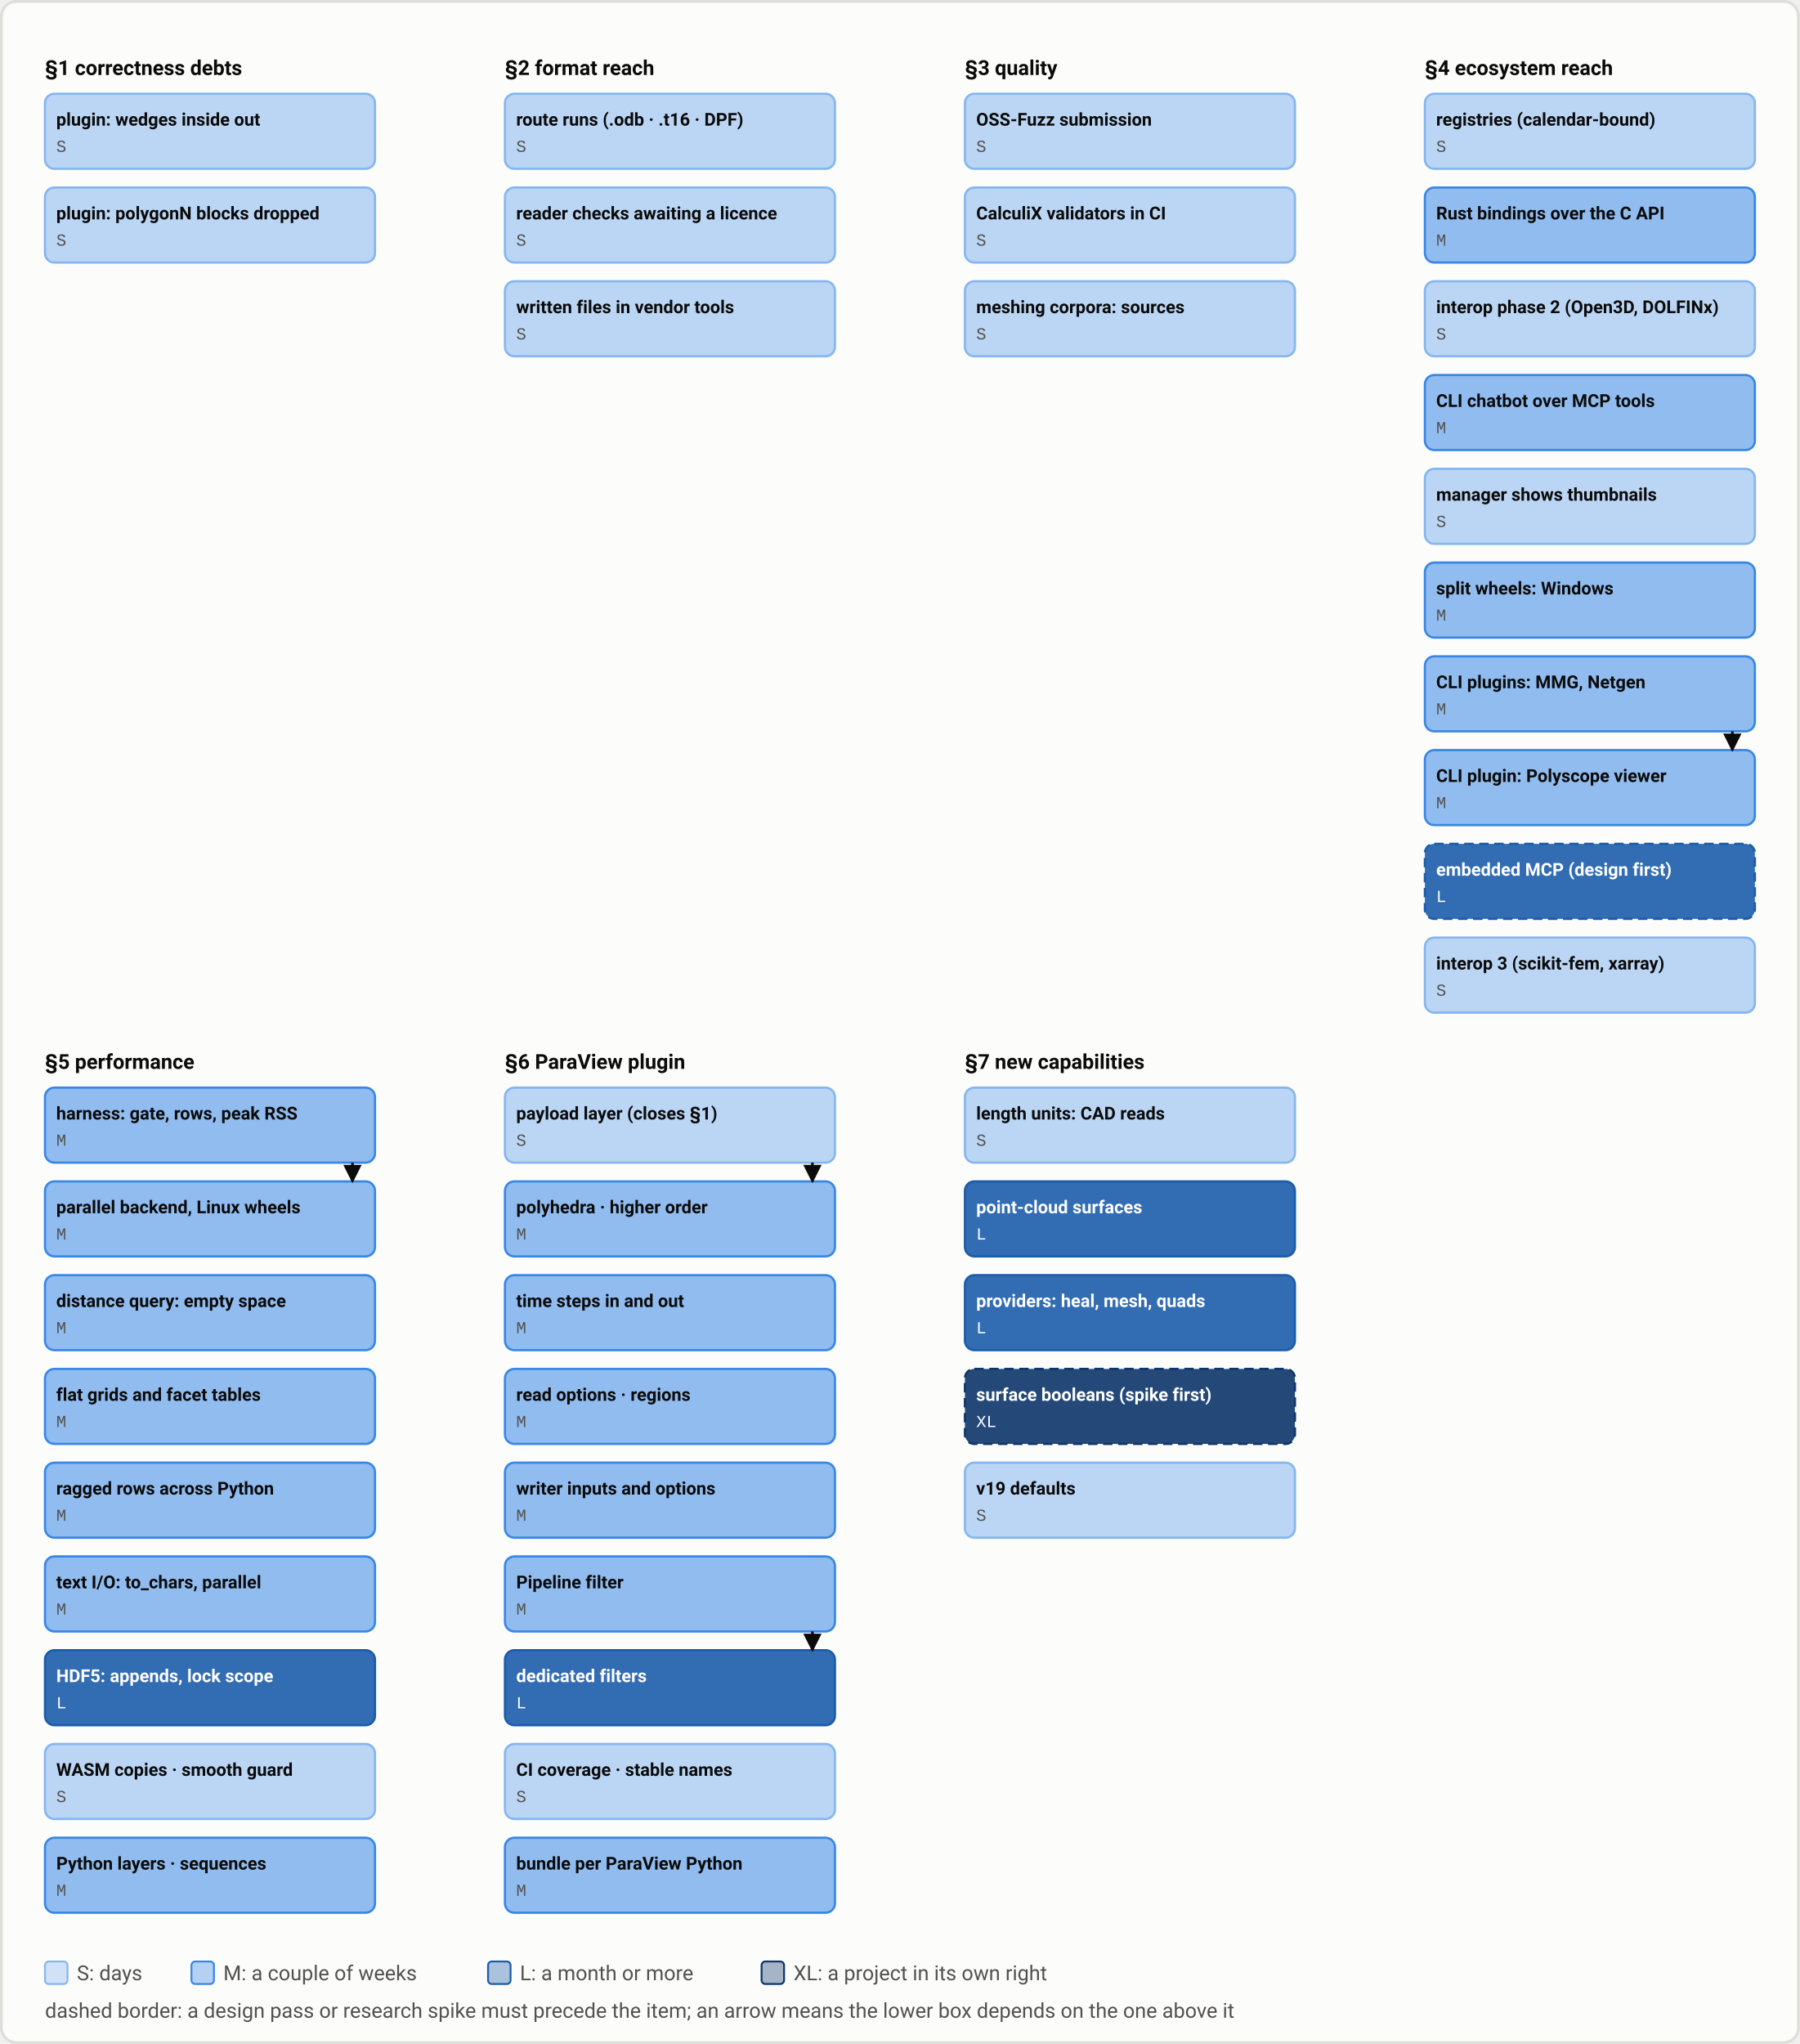
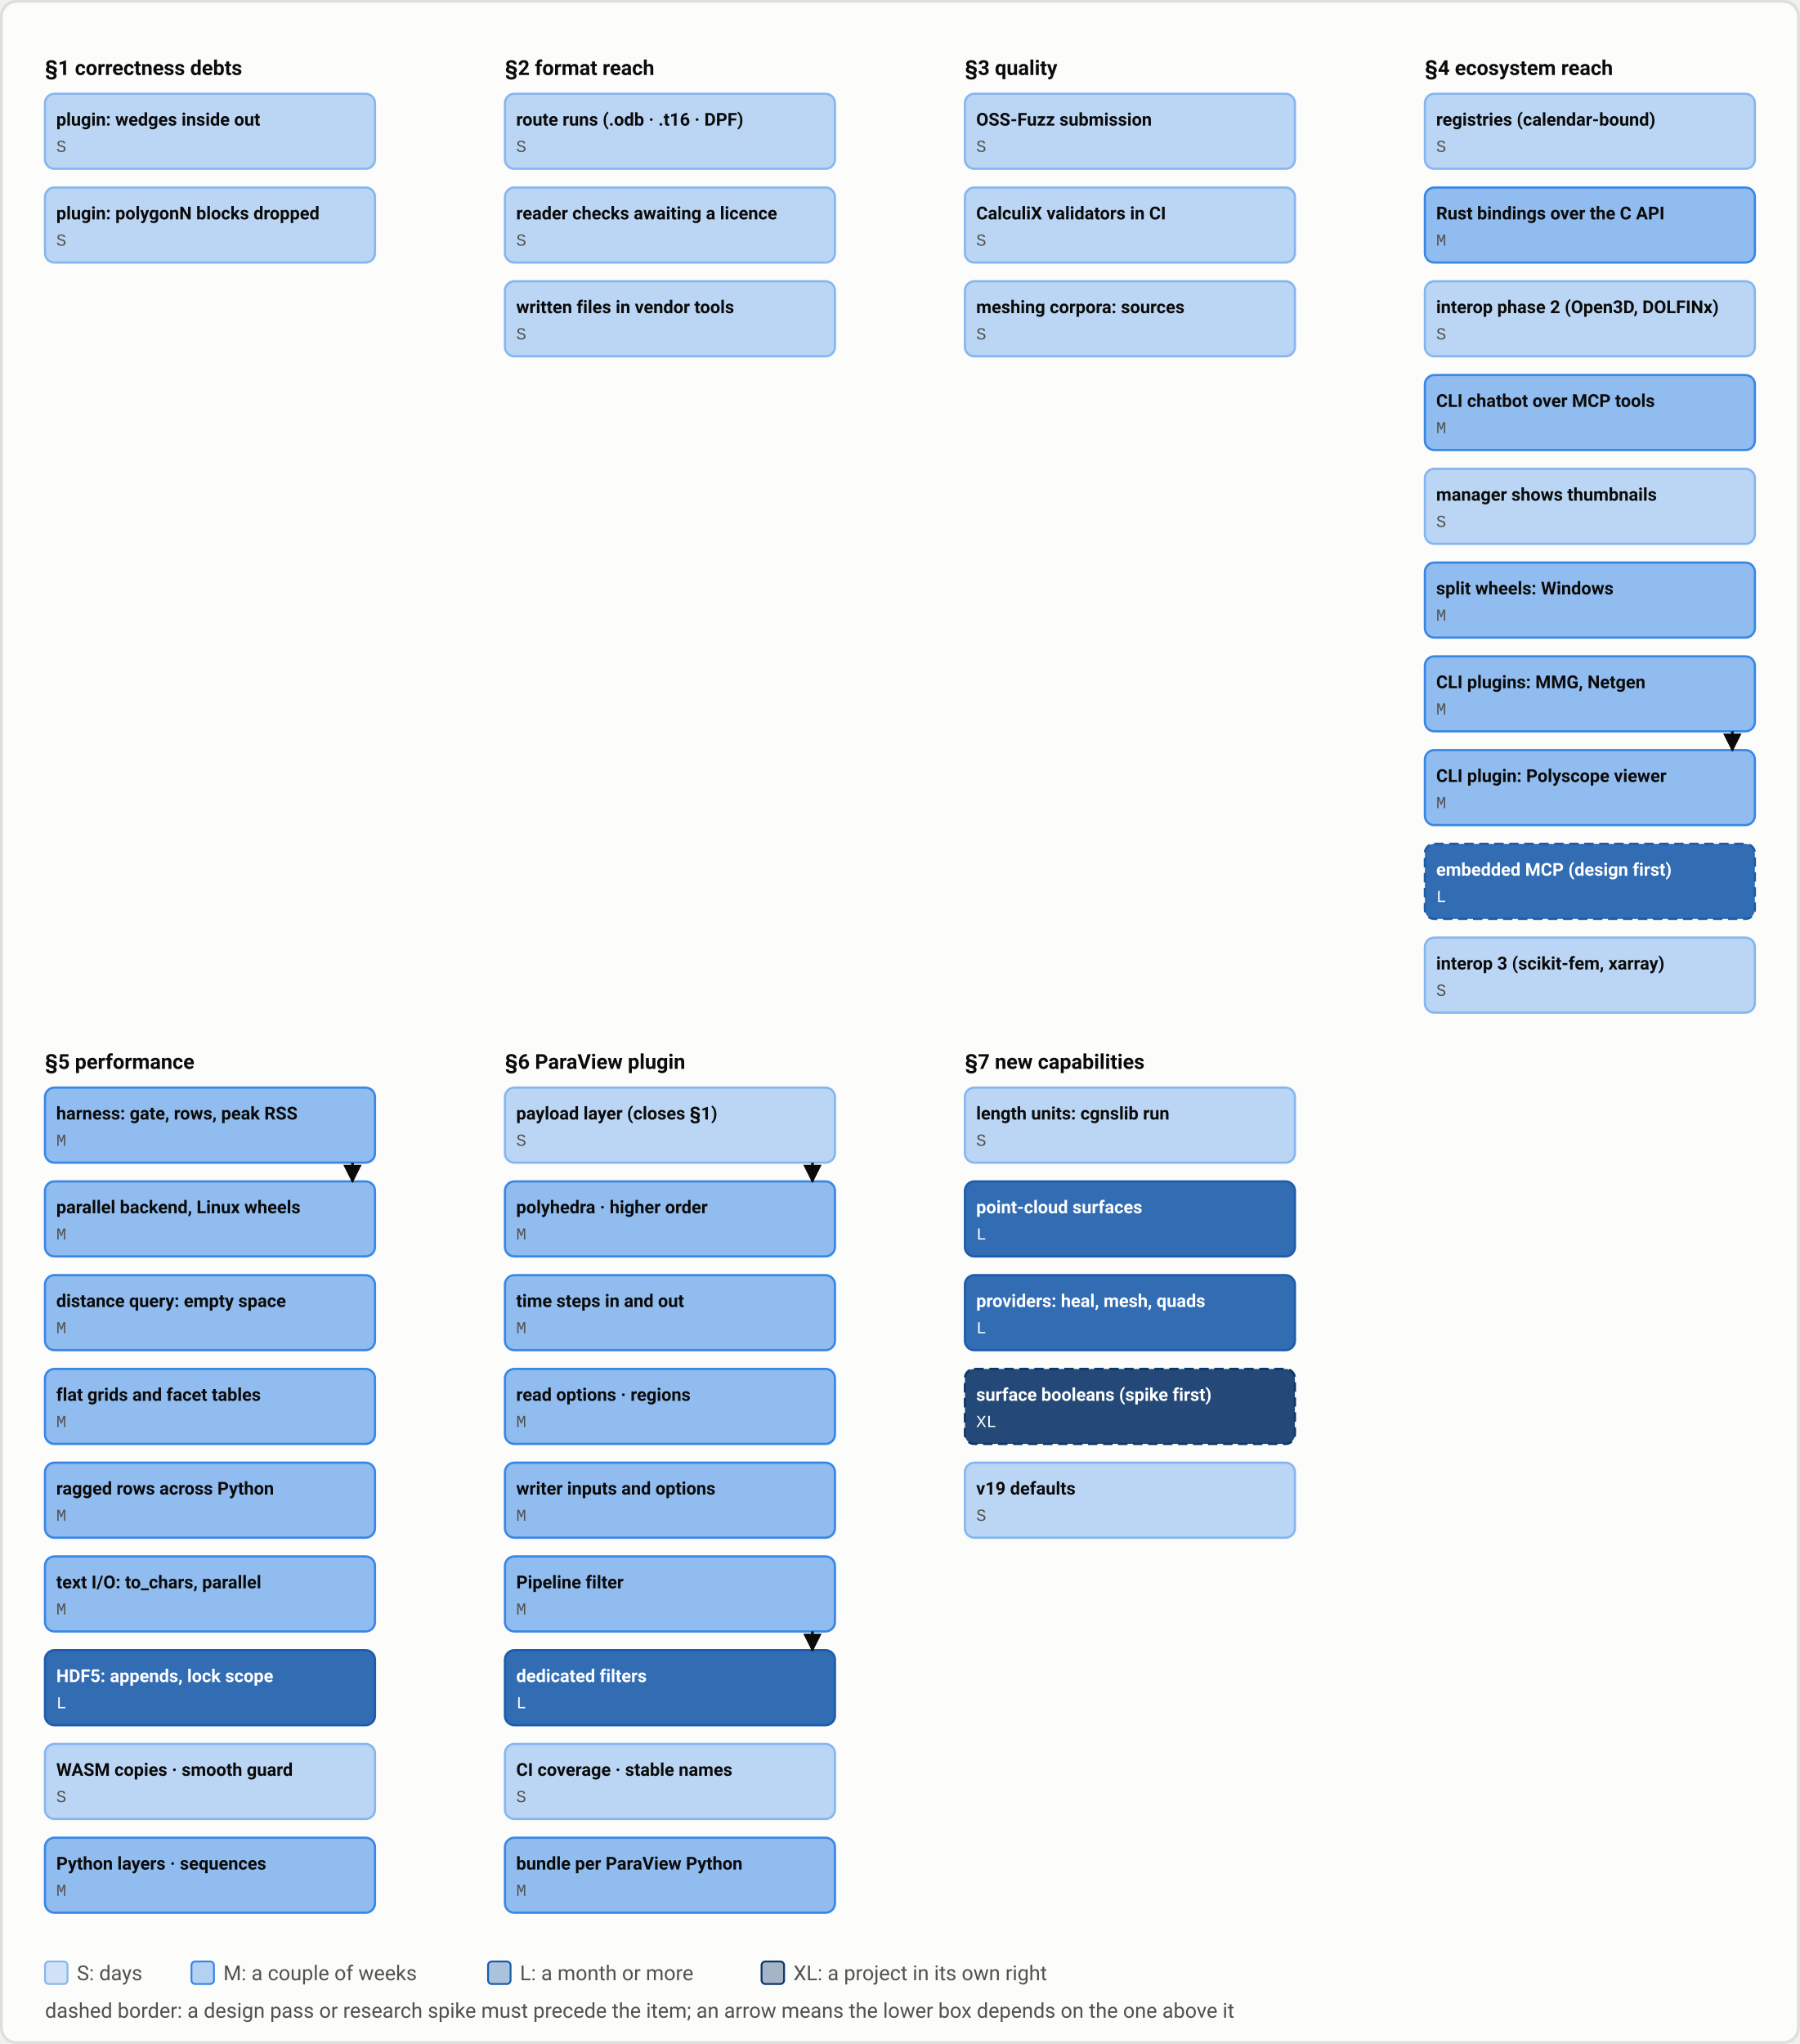
<svg xmlns="http://www.w3.org/2000/svg" viewBox="0 0 960 1090" width="960" height="1090" font-family="system-ui, -apple-system, 'Segoe UI', Roboto, sans-serif" role="img" aria-label="The roadmap at a glance: open items by section, in recommended order, shaded by effort">
  <defs>
    <marker id="arrow-0b0b0b" viewBox="0 0 10 10" refX="9" refY="5" markerWidth="7" markerHeight="7" orient="auto-start-reverse">
      <path d="M 0 0 L 10 5 L 0 10 z" fill="#0b0b0b" />
    </marker>
  </defs>
  <rect x="0.75" y="0.75" width="958.5" height="1088.5" rx="8" fill="#fcfcfb" stroke="#dededa" stroke-width="1.5" />
  <text x="24" y="40" font-family="system-ui, -apple-system, 'Segoe UI', Roboto, sans-serif" font-size="11" font-weight="700" fill="#0b0b0b">§1 correctness debts</text>
  <rect x="24" y="50" width="176" height="40" rx="5" fill="#86b6ef" fill-opacity="0.55" stroke="#86b6ef" stroke-width="1.2" />
  <text x="30" y="67" font-family="system-ui, -apple-system, 'Segoe UI', Roboto, sans-serif" font-size="9.5" font-weight="600" fill="#0b0b0b">plugin: wedges inside out</text>
  <text x="30" y="81" font-family="ui-monospace, SFMono-Regular, Menlo, Consolas, 'Liberation Mono', monospace" font-size="9" fill="#52514e">S</text>
  <rect x="24" y="100" width="176" height="40" rx="5" fill="#86b6ef" fill-opacity="0.55" stroke="#86b6ef" stroke-width="1.2" />
  <text x="30" y="117" font-family="system-ui, -apple-system, 'Segoe UI', Roboto, sans-serif" font-size="9.5" font-weight="600" fill="#0b0b0b">plugin: polygonN blocks dropped</text>
  <text x="30" y="131" font-family="ui-monospace, SFMono-Regular, Menlo, Consolas, 'Liberation Mono', monospace" font-size="9" fill="#52514e">S</text>
  <text x="269.33" y="40" font-family="system-ui, -apple-system, 'Segoe UI', Roboto, sans-serif" font-size="11" font-weight="700" fill="#0b0b0b">§2 format reach</text>
  <rect x="269.33" y="50" width="176" height="40" rx="5" fill="#86b6ef" fill-opacity="0.55" stroke="#86b6ef" stroke-width="1.2" />
  <text x="275.33" y="67" font-family="system-ui, -apple-system, 'Segoe UI', Roboto, sans-serif" font-size="9.5" font-weight="600" fill="#0b0b0b">route runs (.odb · .t16 · DPF)</text>
  <text x="275.33" y="81" font-family="ui-monospace, SFMono-Regular, Menlo, Consolas, 'Liberation Mono', monospace" font-size="9" fill="#52514e">S</text>
  <rect x="269.33" y="100" width="176" height="40" rx="5" fill="#86b6ef" fill-opacity="0.55" stroke="#86b6ef" stroke-width="1.2" />
  <text x="275.33" y="117" font-family="system-ui, -apple-system, 'Segoe UI', Roboto, sans-serif" font-size="9.5" font-weight="600" fill="#0b0b0b">reader checks awaiting a licence</text>
  <text x="275.33" y="131" font-family="ui-monospace, SFMono-Regular, Menlo, Consolas, 'Liberation Mono', monospace" font-size="9" fill="#52514e">S</text>
  <rect x="269.33" y="150" width="176" height="40" rx="5" fill="#86b6ef" fill-opacity="0.55" stroke="#86b6ef" stroke-width="1.2" />
  <text x="275.33" y="167" font-family="system-ui, -apple-system, 'Segoe UI', Roboto, sans-serif" font-size="9.5" font-weight="600" fill="#0b0b0b">written files in vendor tools</text>
  <text x="275.33" y="181" font-family="ui-monospace, SFMono-Regular, Menlo, Consolas, 'Liberation Mono', monospace" font-size="9" fill="#52514e">S</text>
  <text x="514.67" y="40" font-family="system-ui, -apple-system, 'Segoe UI', Roboto, sans-serif" font-size="11" font-weight="700" fill="#0b0b0b">§3 quality</text>
  <rect x="514.67" y="50" width="176" height="40" rx="5" fill="#86b6ef" fill-opacity="0.55" stroke="#86b6ef" stroke-width="1.2" />
  <text x="520.67" y="67" font-family="system-ui, -apple-system, 'Segoe UI', Roboto, sans-serif" font-size="9.5" font-weight="600" fill="#0b0b0b">OSS-Fuzz submission</text>
  <text x="520.67" y="81" font-family="ui-monospace, SFMono-Regular, Menlo, Consolas, 'Liberation Mono', monospace" font-size="9" fill="#52514e">S</text>
  <rect x="514.67" y="100" width="176" height="40" rx="5" fill="#86b6ef" fill-opacity="0.55" stroke="#86b6ef" stroke-width="1.2" />
  <text x="520.67" y="117" font-family="system-ui, -apple-system, 'Segoe UI', Roboto, sans-serif" font-size="9.5" font-weight="600" fill="#0b0b0b">CalculiX validators in CI</text>
  <text x="520.67" y="131" font-family="ui-monospace, SFMono-Regular, Menlo, Consolas, 'Liberation Mono', monospace" font-size="9" fill="#52514e">S</text>
  <rect x="514.67" y="150" width="176" height="40" rx="5" fill="#86b6ef" fill-opacity="0.55" stroke="#86b6ef" stroke-width="1.2" />
  <text x="520.67" y="167" font-family="system-ui, -apple-system, 'Segoe UI', Roboto, sans-serif" font-size="9.5" font-weight="600" fill="#0b0b0b">meshing corpora: sources</text>
  <text x="520.67" y="181" font-family="ui-monospace, SFMono-Regular, Menlo, Consolas, 'Liberation Mono', monospace" font-size="9" fill="#52514e">S</text>
  <text x="760" y="40" font-family="system-ui, -apple-system, 'Segoe UI', Roboto, sans-serif" font-size="11" font-weight="700" fill="#0b0b0b">§4 ecosystem reach</text>
  <rect x="760" y="50" width="176" height="40" rx="5" fill="#86b6ef" fill-opacity="0.55" stroke="#86b6ef" stroke-width="1.2" />
  <text x="766" y="67" font-family="system-ui, -apple-system, 'Segoe UI', Roboto, sans-serif" font-size="9.5" font-weight="600" fill="#0b0b0b">registries (calendar-bound)</text>
  <text x="766" y="81" font-family="ui-monospace, SFMono-Regular, Menlo, Consolas, 'Liberation Mono', monospace" font-size="9" fill="#52514e">S</text>
  <rect x="760" y="100" width="176" height="40" rx="5" fill="#3987e5" fill-opacity="0.55" stroke="#3987e5" stroke-width="1.2" />
  <text x="766" y="117" font-family="system-ui, -apple-system, 'Segoe UI', Roboto, sans-serif" font-size="9.5" font-weight="600" fill="#0b0b0b">Rust bindings over the C API</text>
  <text x="766" y="131" font-family="ui-monospace, SFMono-Regular, Menlo, Consolas, 'Liberation Mono', monospace" font-size="9" fill="#52514e">M</text>
  <rect x="760" y="150" width="176" height="40" rx="5" fill="#86b6ef" fill-opacity="0.55" stroke="#86b6ef" stroke-width="1.2" />
  <text x="766" y="167" font-family="system-ui, -apple-system, 'Segoe UI', Roboto, sans-serif" font-size="9.5" font-weight="600" fill="#0b0b0b">interop phase 2 (Open3D, DOLFINx)</text>
  <text x="766" y="181" font-family="ui-monospace, SFMono-Regular, Menlo, Consolas, 'Liberation Mono', monospace" font-size="9" fill="#52514e">S</text>
  <rect x="760" y="200" width="176" height="40" rx="5" fill="#3987e5" fill-opacity="0.55" stroke="#3987e5" stroke-width="1.2" />
  <text x="766" y="217" font-family="system-ui, -apple-system, 'Segoe UI', Roboto, sans-serif" font-size="9.5" font-weight="600" fill="#0b0b0b">CLI chatbot over MCP tools</text>
  <text x="766" y="231" font-family="ui-monospace, SFMono-Regular, Menlo, Consolas, 'Liberation Mono', monospace" font-size="9" fill="#52514e">M</text>
  <rect x="760" y="250" width="176" height="40" rx="5" fill="#86b6ef" fill-opacity="0.55" stroke="#86b6ef" stroke-width="1.2" />
  <text x="766" y="267" font-family="system-ui, -apple-system, 'Segoe UI', Roboto, sans-serif" font-size="9.5" font-weight="600" fill="#0b0b0b">manager shows thumbnails</text>
  <text x="766" y="281" font-family="ui-monospace, SFMono-Regular, Menlo, Consolas, 'Liberation Mono', monospace" font-size="9" fill="#52514e">S</text>
  <rect x="760" y="300" width="176" height="40" rx="5" fill="#3987e5" fill-opacity="0.55" stroke="#3987e5" stroke-width="1.2" />
  <text x="766" y="317" font-family="system-ui, -apple-system, 'Segoe UI', Roboto, sans-serif" font-size="9.5" font-weight="600" fill="#0b0b0b">split wheels: Windows</text>
  <text x="766" y="331" font-family="ui-monospace, SFMono-Regular, Menlo, Consolas, 'Liberation Mono', monospace" font-size="9" fill="#52514e">M</text>
  <rect x="760" y="350" width="176" height="40" rx="5" fill="#3987e5" fill-opacity="0.55" stroke="#3987e5" stroke-width="1.2" />
  <text x="766" y="367" font-family="system-ui, -apple-system, 'Segoe UI', Roboto, sans-serif" font-size="9.5" font-weight="600" fill="#0b0b0b">CLI plugins: MMG, Netgen</text>
  <text x="766" y="381" font-family="ui-monospace, SFMono-Regular, Menlo, Consolas, 'Liberation Mono', monospace" font-size="9" fill="#52514e">M</text>
  <rect x="760" y="400" width="176" height="40" rx="5" fill="#3987e5" fill-opacity="0.55" stroke="#3987e5" stroke-width="1.2" />
  <text x="766" y="417" font-family="system-ui, -apple-system, 'Segoe UI', Roboto, sans-serif" font-size="9.5" font-weight="600" fill="#0b0b0b">CLI plugin: Polyscope viewer</text>
  <text x="766" y="431" font-family="ui-monospace, SFMono-Regular, Menlo, Consolas, 'Liberation Mono', monospace" font-size="9" fill="#52514e">M</text>
  <rect x="760" y="450" width="176" height="40" rx="5" fill="#1c5cab" fill-opacity="0.9" stroke="#1c5cab" stroke-width="1.2" stroke-dasharray="5 3" />
  <text x="766" y="467" font-family="system-ui, -apple-system, 'Segoe UI', Roboto, sans-serif" font-size="9.5" font-weight="600" fill="#ffffff">embedded MCP (design first)</text>
  <text x="766" y="481" font-family="ui-monospace, SFMono-Regular, Menlo, Consolas, 'Liberation Mono', monospace" font-size="9" fill="#ffffff">L</text>
  <rect x="760" y="500" width="176" height="40" rx="5" fill="#86b6ef" fill-opacity="0.55" stroke="#86b6ef" stroke-width="1.2" />
  <text x="766" y="517" font-family="system-ui, -apple-system, 'Segoe UI', Roboto, sans-serif" font-size="9.5" font-weight="600" fill="#0b0b0b">interop 3 (scikit-fem, xarray)</text>
  <text x="766" y="531" font-family="ui-monospace, SFMono-Regular, Menlo, Consolas, 'Liberation Mono', monospace" font-size="9" fill="#52514e">S</text>
  <line x1="924" y1="390" x2="924" y2="400" stroke="#0b0b0b" stroke-width="1.4" marker-end="url(#arrow-0b0b0b)" />
  <text x="24" y="570" font-family="system-ui, -apple-system, 'Segoe UI', Roboto, sans-serif" font-size="11" font-weight="700" fill="#0b0b0b">§5 performance</text>
  <rect x="24" y="580" width="176" height="40" rx="5" fill="#3987e5" fill-opacity="0.55" stroke="#3987e5" stroke-width="1.2" />
  <text x="30" y="597" font-family="system-ui, -apple-system, 'Segoe UI', Roboto, sans-serif" font-size="9.5" font-weight="600" fill="#0b0b0b">harness: gate, rows, peak RSS</text>
  <text x="30" y="611" font-family="ui-monospace, SFMono-Regular, Menlo, Consolas, 'Liberation Mono', monospace" font-size="9" fill="#52514e">M</text>
  <rect x="24" y="630" width="176" height="40" rx="5" fill="#3987e5" fill-opacity="0.55" stroke="#3987e5" stroke-width="1.2" />
  <text x="30" y="647" font-family="system-ui, -apple-system, 'Segoe UI', Roboto, sans-serif" font-size="9.5" font-weight="600" fill="#0b0b0b">parallel backend, Linux wheels</text>
  <text x="30" y="661" font-family="ui-monospace, SFMono-Regular, Menlo, Consolas, 'Liberation Mono', monospace" font-size="9" fill="#52514e">M</text>
  <rect x="24" y="680" width="176" height="40" rx="5" fill="#3987e5" fill-opacity="0.55" stroke="#3987e5" stroke-width="1.2" />
  <text x="30" y="697" font-family="system-ui, -apple-system, 'Segoe UI', Roboto, sans-serif" font-size="9.5" font-weight="600" fill="#0b0b0b">distance query: empty space</text>
  <text x="30" y="711" font-family="ui-monospace, SFMono-Regular, Menlo, Consolas, 'Liberation Mono', monospace" font-size="9" fill="#52514e">M</text>
  <rect x="24" y="730" width="176" height="40" rx="5" fill="#3987e5" fill-opacity="0.55" stroke="#3987e5" stroke-width="1.2" />
  <text x="30" y="747" font-family="system-ui, -apple-system, 'Segoe UI', Roboto, sans-serif" font-size="9.5" font-weight="600" fill="#0b0b0b">flat grids and facet tables</text>
  <text x="30" y="761" font-family="ui-monospace, SFMono-Regular, Menlo, Consolas, 'Liberation Mono', monospace" font-size="9" fill="#52514e">M</text>
  <rect x="24" y="780" width="176" height="40" rx="5" fill="#3987e5" fill-opacity="0.55" stroke="#3987e5" stroke-width="1.2" />
  <text x="30" y="797" font-family="system-ui, -apple-system, 'Segoe UI', Roboto, sans-serif" font-size="9.5" font-weight="600" fill="#0b0b0b">ragged rows across Python</text>
  <text x="30" y="811" font-family="ui-monospace, SFMono-Regular, Menlo, Consolas, 'Liberation Mono', monospace" font-size="9" fill="#52514e">M</text>
  <rect x="24" y="830" width="176" height="40" rx="5" fill="#3987e5" fill-opacity="0.55" stroke="#3987e5" stroke-width="1.2" />
  <text x="30" y="847" font-family="system-ui, -apple-system, 'Segoe UI', Roboto, sans-serif" font-size="9.5" font-weight="600" fill="#0b0b0b">text I/O: to_chars, parallel</text>
  <text x="30" y="861" font-family="ui-monospace, SFMono-Regular, Menlo, Consolas, 'Liberation Mono', monospace" font-size="9" fill="#52514e">M</text>
  <rect x="24" y="880" width="176" height="40" rx="5" fill="#1c5cab" fill-opacity="0.9" stroke="#1c5cab" stroke-width="1.2" />
  <text x="30" y="897" font-family="system-ui, -apple-system, 'Segoe UI', Roboto, sans-serif" font-size="9.5" font-weight="600" fill="#ffffff">HDF5: appends, lock scope</text>
  <text x="30" y="911" font-family="ui-monospace, SFMono-Regular, Menlo, Consolas, 'Liberation Mono', monospace" font-size="9" fill="#ffffff">L</text>
  <rect x="24" y="930" width="176" height="40" rx="5" fill="#86b6ef" fill-opacity="0.55" stroke="#86b6ef" stroke-width="1.2" />
  <text x="30" y="947" font-family="system-ui, -apple-system, 'Segoe UI', Roboto, sans-serif" font-size="9.5" font-weight="600" fill="#0b0b0b">WASM copies · smooth guard</text>
  <text x="30" y="961" font-family="ui-monospace, SFMono-Regular, Menlo, Consolas, 'Liberation Mono', monospace" font-size="9" fill="#52514e">S</text>
  <rect x="24" y="980" width="176" height="40" rx="5" fill="#3987e5" fill-opacity="0.55" stroke="#3987e5" stroke-width="1.2" />
  <text x="30" y="997" font-family="system-ui, -apple-system, 'Segoe UI', Roboto, sans-serif" font-size="9.5" font-weight="600" fill="#0b0b0b">Python layers · sequences</text>
  <text x="30" y="1011" font-family="ui-monospace, SFMono-Regular, Menlo, Consolas, 'Liberation Mono', monospace" font-size="9" fill="#52514e">M</text>
  <line x1="188" y1="620" x2="188" y2="630" stroke="#0b0b0b" stroke-width="1.4" marker-end="url(#arrow-0b0b0b)" />
  <text x="269.33" y="570" font-family="system-ui, -apple-system, 'Segoe UI', Roboto, sans-serif" font-size="11" font-weight="700" fill="#0b0b0b">§6 ParaView plugin</text>
  <rect x="269.33" y="580" width="176" height="40" rx="5" fill="#86b6ef" fill-opacity="0.55" stroke="#86b6ef" stroke-width="1.2" />
  <text x="275.33" y="597" font-family="system-ui, -apple-system, 'Segoe UI', Roboto, sans-serif" font-size="9.5" font-weight="600" fill="#0b0b0b">payload layer (closes §1)</text>
  <text x="275.33" y="611" font-family="ui-monospace, SFMono-Regular, Menlo, Consolas, 'Liberation Mono', monospace" font-size="9" fill="#52514e">S</text>
  <rect x="269.33" y="630" width="176" height="40" rx="5" fill="#3987e5" fill-opacity="0.55" stroke="#3987e5" stroke-width="1.2" />
  <text x="275.33" y="647" font-family="system-ui, -apple-system, 'Segoe UI', Roboto, sans-serif" font-size="9.5" font-weight="600" fill="#0b0b0b">polyhedra · higher order</text>
  <text x="275.33" y="661" font-family="ui-monospace, SFMono-Regular, Menlo, Consolas, 'Liberation Mono', monospace" font-size="9" fill="#52514e">M</text>
  <rect x="269.33" y="680" width="176" height="40" rx="5" fill="#3987e5" fill-opacity="0.55" stroke="#3987e5" stroke-width="1.2" />
  <text x="275.33" y="697" font-family="system-ui, -apple-system, 'Segoe UI', Roboto, sans-serif" font-size="9.5" font-weight="600" fill="#0b0b0b">time steps in and out</text>
  <text x="275.33" y="711" font-family="ui-monospace, SFMono-Regular, Menlo, Consolas, 'Liberation Mono', monospace" font-size="9" fill="#52514e">M</text>
  <rect x="269.33" y="730" width="176" height="40" rx="5" fill="#3987e5" fill-opacity="0.55" stroke="#3987e5" stroke-width="1.2" />
  <text x="275.33" y="747" font-family="system-ui, -apple-system, 'Segoe UI', Roboto, sans-serif" font-size="9.5" font-weight="600" fill="#0b0b0b">read options · regions</text>
  <text x="275.33" y="761" font-family="ui-monospace, SFMono-Regular, Menlo, Consolas, 'Liberation Mono', monospace" font-size="9" fill="#52514e">M</text>
  <rect x="269.33" y="780" width="176" height="40" rx="5" fill="#3987e5" fill-opacity="0.55" stroke="#3987e5" stroke-width="1.2" />
  <text x="275.33" y="797" font-family="system-ui, -apple-system, 'Segoe UI', Roboto, sans-serif" font-size="9.5" font-weight="600" fill="#0b0b0b">writer inputs and options</text>
  <text x="275.33" y="811" font-family="ui-monospace, SFMono-Regular, Menlo, Consolas, 'Liberation Mono', monospace" font-size="9" fill="#52514e">M</text>
  <rect x="269.33" y="830" width="176" height="40" rx="5" fill="#3987e5" fill-opacity="0.55" stroke="#3987e5" stroke-width="1.2" />
  <text x="275.33" y="847" font-family="system-ui, -apple-system, 'Segoe UI', Roboto, sans-serif" font-size="9.5" font-weight="600" fill="#0b0b0b">Pipeline filter</text>
  <text x="275.33" y="861" font-family="ui-monospace, SFMono-Regular, Menlo, Consolas, 'Liberation Mono', monospace" font-size="9" fill="#52514e">M</text>
  <rect x="269.33" y="880" width="176" height="40" rx="5" fill="#1c5cab" fill-opacity="0.9" stroke="#1c5cab" stroke-width="1.2" />
  <text x="275.33" y="897" font-family="system-ui, -apple-system, 'Segoe UI', Roboto, sans-serif" font-size="9.5" font-weight="600" fill="#ffffff">dedicated filters</text>
  <text x="275.33" y="911" font-family="ui-monospace, SFMono-Regular, Menlo, Consolas, 'Liberation Mono', monospace" font-size="9" fill="#ffffff">L</text>
  <rect x="269.33" y="930" width="176" height="40" rx="5" fill="#86b6ef" fill-opacity="0.55" stroke="#86b6ef" stroke-width="1.2" />
  <text x="275.33" y="947" font-family="system-ui, -apple-system, 'Segoe UI', Roboto, sans-serif" font-size="9.5" font-weight="600" fill="#0b0b0b">CI coverage · stable names</text>
  <text x="275.33" y="961" font-family="ui-monospace, SFMono-Regular, Menlo, Consolas, 'Liberation Mono', monospace" font-size="9" fill="#52514e">S</text>
  <rect x="269.33" y="980" width="176" height="40" rx="5" fill="#3987e5" fill-opacity="0.55" stroke="#3987e5" stroke-width="1.2" />
  <text x="275.33" y="997" font-family="system-ui, -apple-system, 'Segoe UI', Roboto, sans-serif" font-size="9.5" font-weight="600" fill="#0b0b0b">bundle per ParaView Python</text>
  <text x="275.33" y="1011" font-family="ui-monospace, SFMono-Regular, Menlo, Consolas, 'Liberation Mono', monospace" font-size="9" fill="#52514e">M</text>
  <line x1="433.33" y1="620" x2="433.33" y2="630" stroke="#0b0b0b" stroke-width="1.4" marker-end="url(#arrow-0b0b0b)" />
  <line x1="433.33" y1="870" x2="433.33" y2="880" stroke="#0b0b0b" stroke-width="1.4" marker-end="url(#arrow-0b0b0b)" />
  <text x="514.67" y="570" font-family="system-ui, -apple-system, 'Segoe UI', Roboto, sans-serif" font-size="11" font-weight="700" fill="#0b0b0b">§7 new capabilities</text>
  <rect x="514.67" y="580" width="176" height="40" rx="5" fill="#86b6ef" fill-opacity="0.55" stroke="#86b6ef" stroke-width="1.2" />
-   <text x="520.67" y="597" font-family="system-ui, -apple-system, 'Segoe UI', Roboto, sans-serif" font-size="9.5" font-weight="600" fill="#0b0b0b">length units: CAD reads</text>
+   <text x="520.67" y="597" font-family="system-ui, -apple-system, 'Segoe UI', Roboto, sans-serif" font-size="9.5" font-weight="600" fill="#0b0b0b">length units: cgnslib run</text>
  <text x="520.67" y="611" font-family="ui-monospace, SFMono-Regular, Menlo, Consolas, 'Liberation Mono', monospace" font-size="9" fill="#52514e">S</text>
  <rect x="514.67" y="630" width="176" height="40" rx="5" fill="#1c5cab" fill-opacity="0.9" stroke="#1c5cab" stroke-width="1.2" />
  <text x="520.67" y="647" font-family="system-ui, -apple-system, 'Segoe UI', Roboto, sans-serif" font-size="9.5" font-weight="600" fill="#ffffff">point-cloud surfaces</text>
  <text x="520.67" y="661" font-family="ui-monospace, SFMono-Regular, Menlo, Consolas, 'Liberation Mono', monospace" font-size="9" fill="#ffffff">L</text>
  <rect x="514.67" y="680" width="176" height="40" rx="5" fill="#1c5cab" fill-opacity="0.9" stroke="#1c5cab" stroke-width="1.2" />
  <text x="520.67" y="697" font-family="system-ui, -apple-system, 'Segoe UI', Roboto, sans-serif" font-size="9.5" font-weight="600" fill="#ffffff">providers: heal, mesh, quads</text>
  <text x="520.67" y="711" font-family="ui-monospace, SFMono-Regular, Menlo, Consolas, 'Liberation Mono', monospace" font-size="9" fill="#ffffff">L</text>
  <rect x="514.67" y="730" width="176" height="40" rx="5" fill="#0d366b" fill-opacity="0.9" stroke="#0d366b" stroke-width="1.2" stroke-dasharray="5 3" />
  <text x="520.67" y="747" font-family="system-ui, -apple-system, 'Segoe UI', Roboto, sans-serif" font-size="9.5" font-weight="600" fill="#ffffff">surface booleans (spike first)</text>
  <text x="520.67" y="761" font-family="ui-monospace, SFMono-Regular, Menlo, Consolas, 'Liberation Mono', monospace" font-size="9" fill="#ffffff">XL</text>
  <rect x="514.67" y="780" width="176" height="40" rx="5" fill="#86b6ef" fill-opacity="0.55" stroke="#86b6ef" stroke-width="1.2" />
  <text x="520.67" y="797" font-family="system-ui, -apple-system, 'Segoe UI', Roboto, sans-serif" font-size="9.5" font-weight="600" fill="#0b0b0b">v19 defaults</text>
  <text x="520.67" y="811" font-family="ui-monospace, SFMono-Regular, Menlo, Consolas, 'Liberation Mono', monospace" font-size="9" fill="#52514e">S</text>
  <rect x="24" y="1046" width="12" height="12" rx="2" fill="#86b6ef" fill-opacity="0.36" stroke="#86b6ef" stroke-width="1" />
  <text x="41" y="1056" font-family="system-ui, -apple-system, 'Segoe UI', Roboto, sans-serif" font-size="11" fill="#52514e">S: days</text>
  <rect x="102.12" y="1046" width="12" height="12" rx="2" fill="#3987e5" fill-opacity="0.36" stroke="#3987e5" stroke-width="1" />
  <text x="119.12" y="1056" font-family="system-ui, -apple-system, 'Segoe UI', Roboto, sans-serif" font-size="11" fill="#52514e">M: a couple of weeks</text>
  <rect x="260.32" y="1046" width="12" height="12" rx="2" fill="#1c5cab" fill-opacity="0.36" stroke="#1c5cab" stroke-width="1" />
  <text x="277.32" y="1056" font-family="system-ui, -apple-system, 'Segoe UI', Roboto, sans-serif" font-size="11" fill="#52514e">L: a month or more</text>
  <rect x="406.2" y="1046" width="12" height="12" rx="2" fill="#0d366b" fill-opacity="0.36" stroke="#0d366b" stroke-width="1" />
  <text x="423.2" y="1056" font-family="system-ui, -apple-system, 'Segoe UI', Roboto, sans-serif" font-size="11" fill="#52514e">XL: a project in its own right</text>
  <text x="24" y="1076" font-family="system-ui, -apple-system, 'Segoe UI', Roboto, sans-serif" font-size="11" fill="#52514e">dashed border: a design pass or research spike must precede the item; an arrow means the lower box depends on the one above it</text>
</svg>
